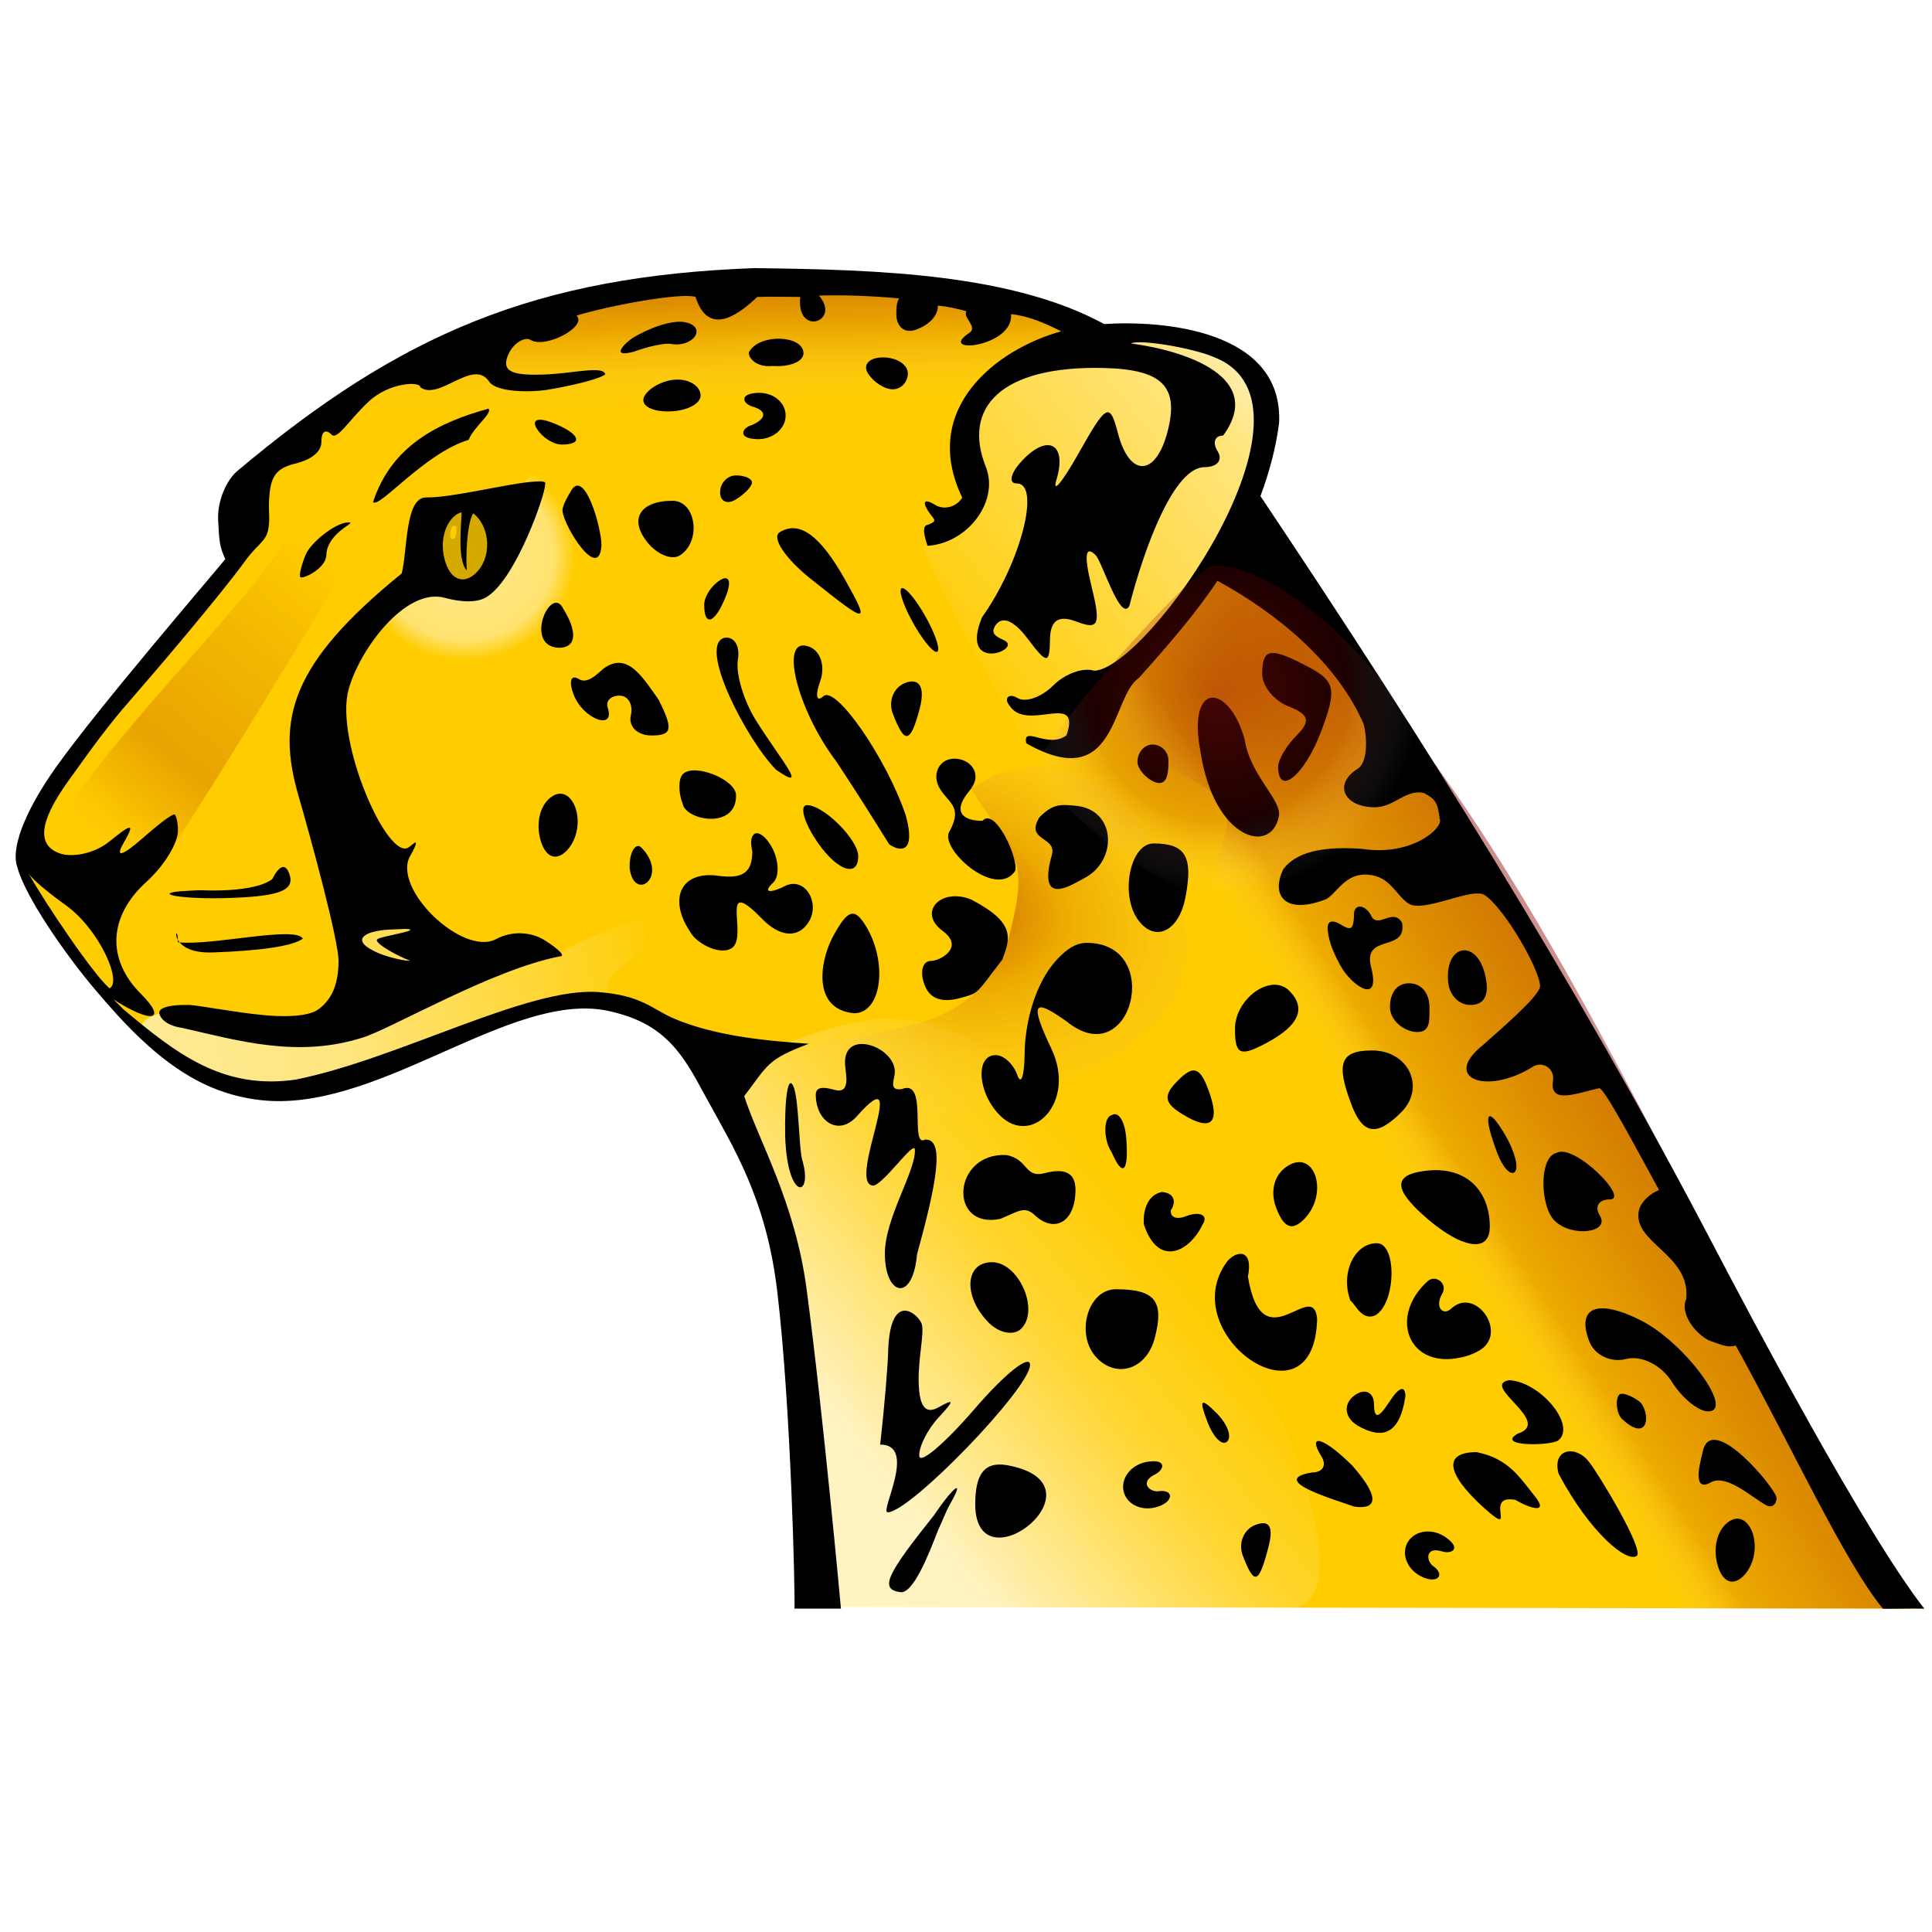
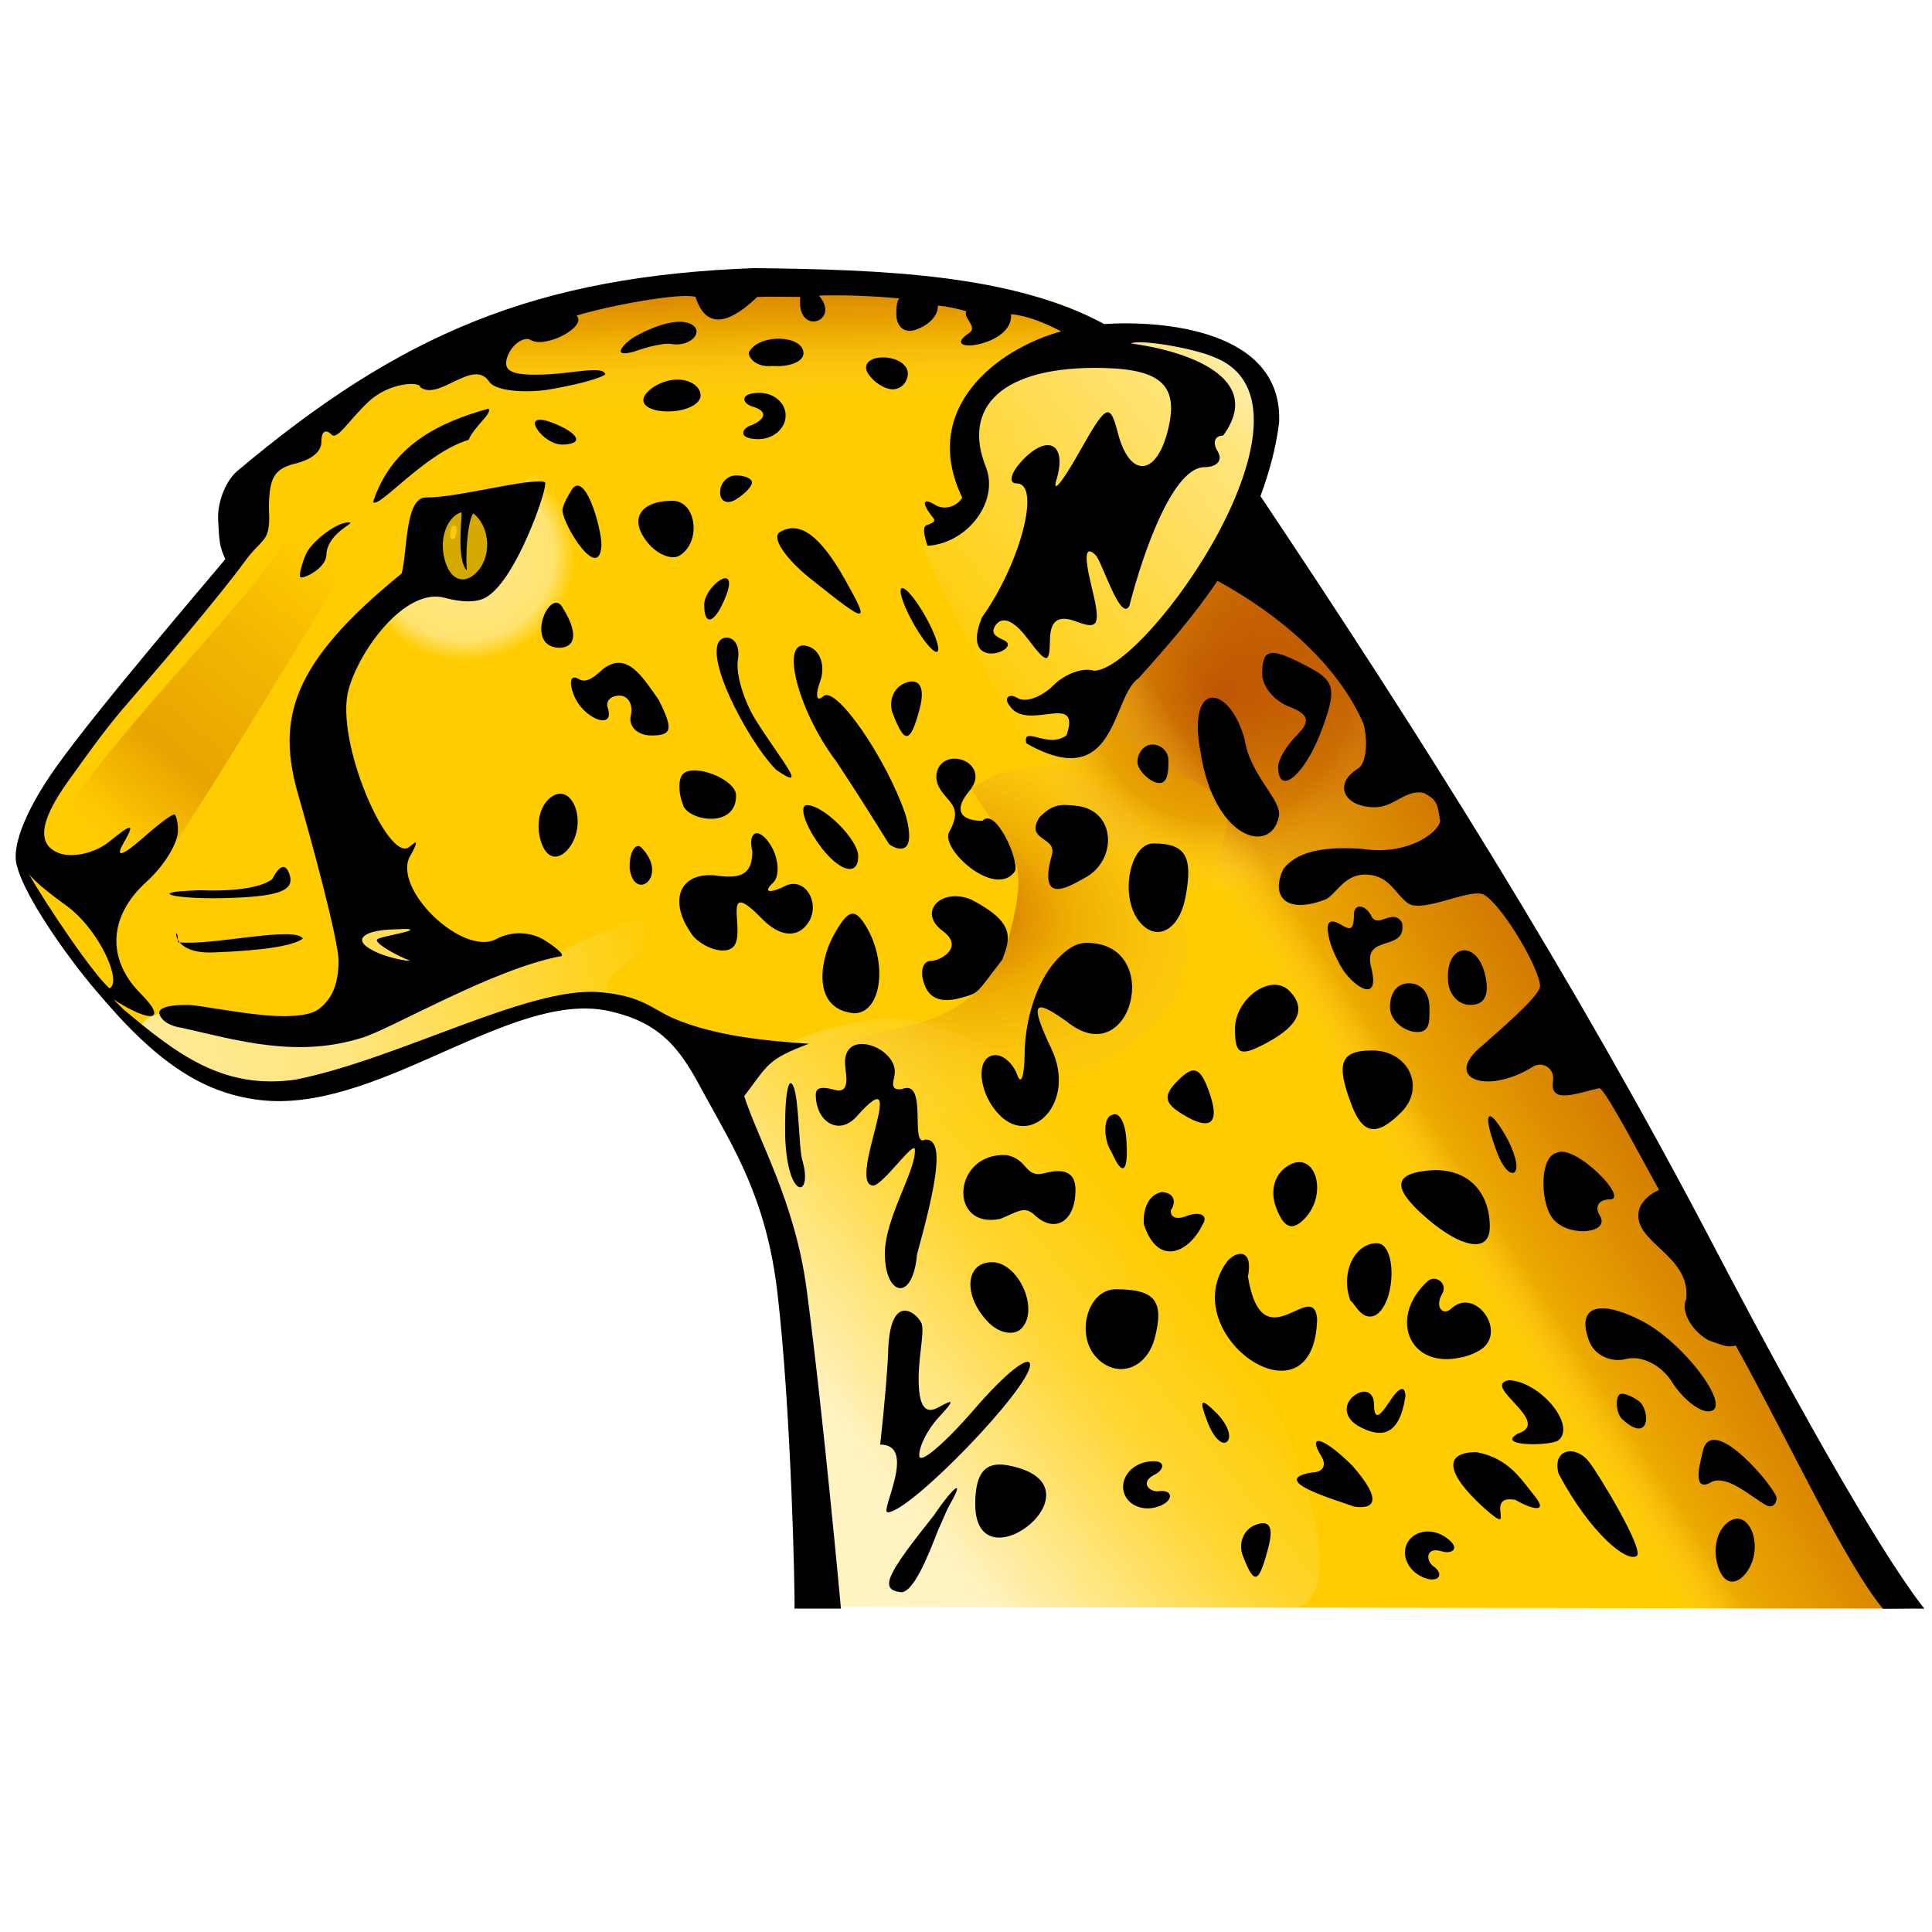
<svg xmlns="http://www.w3.org/2000/svg" xmlns:ns1="http://www.openswatchbook.org/uri/2009/osb" xmlns:xlink="http://www.w3.org/1999/xlink" width="48" height="48" id="svg2" version="1.1">
  <defs id="defs4">
    <linearGradient id="linearGradient5735">
      <stop style="stop-color:#930a0a;stop-opacity:0.469;" offset="0" id="stop5737" />
      <stop id="stop5741" offset="0.641" style="stop-color:#920505;stop-opacity:0.204;" />
      <stop style="stop-color:#ffffff;stop-opacity:0;" offset="1" id="stop5745" />
    </linearGradient>
    <linearGradient id="linearGradient5682">
      <stop id="stop5684" offset="0" style="stop-color:#930a0a;stop-opacity:0.549;" />
      <stop style="stop-color:#920000;stop-opacity:0.168;" offset="0.813" id="stop5686" />
      <stop id="stop5688" offset="1" style="stop-color:#ffffff;stop-opacity:0;" />
    </linearGradient>
    <linearGradient id="linearGradient5674">
      <stop style="stop-color:#930a0a;stop-opacity:0.549;" offset="0" id="stop5676" />
      <stop id="stop5678" offset="0.542" style="stop-color:#920000;stop-opacity:0.168;" />
      <stop style="stop-color:#ffffff;stop-opacity:0;" offset="1" id="stop5680" />
    </linearGradient>
    <linearGradient id="linearGradient5662">
      <stop id="stop5664" offset="0" style="stop-color:#930a0a;stop-opacity:0;" />
      <stop style="stop-color:#920707;stop-opacity:0.097;" offset="0.268" id="stop5666" />
      <stop style="stop-color:#920505;stop-opacity:0.204;" offset="0.667" id="stop5668" />
      <stop style="stop-color:#920000;stop-opacity:0.053;" offset="0.865" id="stop5670" />
      <stop id="stop5672" offset="1" style="stop-color:#ffffff;stop-opacity:0;" />
    </linearGradient>
    <linearGradient id="linearGradient5654">
      <stop id="stop5656" offset="0" style="stop-color:#930a0a;stop-opacity:0.549;" />
      <stop style="stop-color:#920000;stop-opacity:0.168;" offset="0.383" id="stop5658" />
      <stop id="stop5660" offset="1" style="stop-color:#ffffff;stop-opacity:0;" />
    </linearGradient>
    <linearGradient id="linearGradient5646">
      <stop style="stop-color:#ffcc00;stop-opacity:1" offset="0" id="stop5648" />
      <stop id="stop5650" offset="0.749" style="stop-color:#ffe57f;stop-opacity:1;" />
      <stop id="stop5652" offset="1" style="stop-color:#ffffff;stop-opacity:1;" />
    </linearGradient>
    <linearGradient ns1:paint="gradient" id="linearGradient5638">
      <stop id="stop5640" offset="0" style="stop-color:#ffffff;stop-opacity:0.628;" />
      <stop style="stop-color:#ffffff;stop-opacity:0.496;" offset="0.456" id="stop5642" />
      <stop id="stop5644" offset="1" style="stop-color:#ffffff;stop-opacity:0;" />
    </linearGradient>
    <linearGradient id="linearGradient5630">
      <stop id="stop5632" offset="0" style="stop-color:#ffffff;stop-opacity:0.761;" />
      <stop style="stop-color:#ffffff;stop-opacity:0.192;" offset="0.606" id="stop5634" />
      <stop id="stop5636" offset="1" style="stop-color:#ffffff;stop-opacity:0;" />
    </linearGradient>
    <linearGradient id="linearGradient5610" ns1:paint="gradient">
      <stop style="stop-color:#ffffff;stop-opacity:0.628;" offset="0" id="stop5612" />
      <stop id="stop5614" offset="0.805" style="stop-color:#ffffff;stop-opacity:0.496;" />
      <stop style="stop-color:#ffffff;stop-opacity:0;" offset="1" id="stop5616" />
    </linearGradient>
    <linearGradient id="linearGradient3998" ns1:paint="gradient">
      <stop style="stop-color:#ffcc00;stop-opacity:1" offset="0" id="stop4000" />
      <stop id="stop4002" offset="0.54" style="stop-color:#ffe57f;stop-opacity:1" />
      <stop id="stop4004" offset="1" style="stop-color:#ffffff;stop-opacity:1;" />
    </linearGradient>
    <linearGradient ns1:paint="gradient" id="linearGradient3966">
      <stop id="stop3968" offset="0" style="stop-color:#ffffff;stop-opacity:0.628;" />
      <stop style="stop-color:#ffffff;stop-opacity:0.496;" offset="0.68" id="stop3970" />
      <stop id="stop3972" offset="1" style="stop-color:#ffffff;stop-opacity:0;" />
    </linearGradient>
    <linearGradient id="linearGradient3866" ns1:paint="gradient">
      <stop style="stop-color:#ffffff;stop-opacity:0.628;" offset="0" id="stop3868" />
      <stop id="stop3897" offset="0.456" style="stop-color:#ffffff;stop-opacity:0.496;" />
      <stop style="stop-color:#ffffff;stop-opacity:0;" offset="1" id="stop3870" />
    </linearGradient>
    <linearGradient xlink:href="#linearGradient5646" id="linearGradient3898" x1="24.597" y1="1022.915" x2="34.166" y2="1015.194" gradientUnits="userSpaceOnUse" gradientTransform="matrix(1.030741,0,0,1.030741,-3.496089,-34.94182)" />
    <linearGradient xlink:href="#linearGradient5674" id="linearGradient3882" x1="19.179" y1="1014.248" x2="19.263" y2="1018.164" gradientUnits="userSpaceOnUse" gradientTransform="matrix(1.030741,0,0,1.030741,-3.496089,-34.94182)" />
    <linearGradient xlink:href="#linearGradient5630" id="linearGradient3991" x1="20.806" y1="1039.273" x2="27.696" y2="1033.641" gradientUnits="userSpaceOnUse" gradientTransform="matrix(1.030741,0,0,1.030741,-3.496089,-34.94182)" />
    <linearGradient gradientTransform="matrix(1.118087,1.520582,-1.758808,0.9666452,1800.431,14.71017)" y2="1018.164" x2="19.263" y1="1014.183" x1="19.5" gradientUnits="userSpaceOnUse" id="linearGradient4017" xlink:href="#linearGradient5682" />
    <linearGradient id="linearGradient3866-0" ns1:paint="gradient">
      <stop style="stop-color:#ffffff;stop-opacity:0.628;" offset="0" id="stop3868-9" />
      <stop id="stop3897-4" offset="0.456" style="stop-color:#ffffff;stop-opacity:0.496;" />
      <stop style="stop-color:#ffffff;stop-opacity:0;" offset="1" id="stop3870-8" />
    </linearGradient>
    <linearGradient xlink:href="#linearGradient5662" id="linearGradient4057" x1="34.314" y1="1014.788" x2="27.444" y2="1020.588" gradientUnits="userSpaceOnUse" gradientTransform="matrix(1.015219,-0.1782108,0.1782108,1.015219,-208.4016,-6.54366)" />
    <radialGradient xlink:href="#linearGradient5654" id="radialGradient5582" cx="42.493" cy="1018.274" fx="42.493" fy="1018.274" r="5.387" gradientTransform="matrix(1.462978,0.4434276,-0.2915552,0.9619129,258.0307,28.35671)" gradientUnits="userSpaceOnUse" />
    <linearGradient xlink:href="#linearGradient5638" id="linearGradient5608" x1="1.374" y1="1031.329" x2="16.697" y2="1027.665" gradientUnits="userSpaceOnUse" />
    <radialGradient xlink:href="#linearGradient5610" id="radialGradient5628" cx="11.56" cy="1018.163" fx="11.56" fy="1018.163" r="2.517" gradientTransform="matrix(1.083124,0.02078107,-0.01997705,1.041218,19.37279,-42.21323)" gradientUnits="userSpaceOnUse" />
    <radialGradient xlink:href="#linearGradient5735" id="radialGradient5747" cx="30.453" cy="1022.463" fx="30.453" fy="1022.463" r="3.636" gradientTransform="matrix(0.9281038,0.9926043,-1.012467,0.9466757,1037.244,23.44193)" gradientUnits="userSpaceOnUse" />
  </defs>
  <g id="layer1" style="display:inline" transform="translate(0,-1004.362)">
    <path style="fill:#ffcc00;display:inline" d="m 47.697,1044.286 c -1.446,-1.843 -4.331,-7.222 -5.373,-9.22 -3.448,-6.565 -7.245,-12.599 -11.285,-18.632 -0.995,-1.185 -0.698,-2.149 -3.295,-3.825 -2.287,-1.475 -5.645,-1.405 -8.978,-1.443 l -0.407,-0.018 c -5.483,0.195 -8.411,1.624 -12.432,5 -0.286,0.225 -0.427,0.635 -0.4,1.12 0.027,0.479 3.799e-4,0.664 0.152,0.984 -0.288,0.357 -3.169,3.663 -4.241,5.169 -0.834,1.173 -1.075,2.043 -0.91,2.462 0.185,0.702 1.186,2.351 1.841,3.049 0.056,0.058 0.349,0.438 0.544,0.567 -0.121,0.114 1.47,1.419 1.952,1.581 0.525,0.177 1.057,0.588 2.124,0.566 2.677,-0.121 5.831,-2.941 8.142,-2.309 5.071,1.607 4.604,10.942 4.679,14.95 l 27.995,0.041 z" id="path3127-0" />
+     <path style="fill:url(#radialGradient5747);fill-opacity:1;stroke:none;display:inline" d="m 34.862,1027.157 c -5.159,0.666 -7.573,-1.911 -9.194,-3.59 0.272,-0.678 4.511,-4.803 4.47,-5.15 -0.219,-1.847 5.112,3.206 5.923,5.971 0.113,0.96 -0.338,2.99 -1.2,2.769 z" id="path3646-1-9-9-8" />
    <path style="fill:url(#radialGradient5582);fill-opacity:1.0;stroke:none;display:inline" d="m 24.126,1023.958 c 1.086,1.731 1.445,1.667 0.971,3.563 -0.811,3.238 -4.989,2.125 -5.003,3.127 -0.042,2.977 8.507,1.039 9.305,-2.034 0.589,-2.269 -2.235,-6.768 -5.272,-4.657 z" id="path3646-1-9-2" />
    <path style="fill:url(#linearGradient4057);fill-opacity:1.0;stroke:none;display:inline" d="m 0.867,1025.674 c 1.823,-3.129 5.257,-6.16 6.413,-8.187 0.776,-0.095 1.96,-0.055 1.706,0.343 -0.622,0.976 -3.636,6.051 -5.124,8.216 -0.889,0.378 -2.965,0.515 -2.995,-0.373 z" id="path3646-1-9-9" />
    <path style="fill:url(#linearGradient3991);fill-opacity:1.0;stroke:none;display:inline" d="m 20.452,1044.326 c 0,0 -0.334,-0.801 -0.5,-4.168 -0.183,-3.7 -1.774,-8.065 -1.787,-8.751 0.005,-0.662 1.693,-1.36 3.144,-1.652 6.253,-1.395 14.231,15.002 10.542,14.572 z" id="path3646-1-6" />
-     <path style="fill:url(#linearGradient4017);fill-opacity:1;stroke:none;display:inline" d="m 30.397,1018.541 c 6.914,2.669 13.501,21.711 17.41,25.785 -4.929,-8e-4 -10.258,0 -14.782,0.015 -1.176,-0.015 -0.288,-1.333 0.097,-1.985 2.004,-3.403 -5.131,-9.96 -2.691,-17.256 0.522,-1.561 -3.013,-1.88 -2.854,-2.636 0.276,-1.306 1.696,-2.161 2.819,-3.923 z" id="path3646-1-9-1" />
+     <path style="fill:url(#linearGradient4017);fill-opacity:1;stroke:none;display:inline" d="m 30.397,1018.541 c 6.576,2.744 13.422,21.729 17.41,25.785 -4.929,-8e-4 -10.258,0 -14.782,0.015 -1.176,-0.015 -0.288,-1.333 0.097,-1.985 2.004,-3.403 -5.131,-9.96 -2.691,-17.256 0.522,-1.561 -3.013,-1.88 -2.854,-2.636 0.276,-1.306 1.696,-2.161 2.819,-3.923 z" id="path3646-1-9-1" />
    <path style="opacity:0.885;fill:url(#radialGradient5628);fill-opacity:1;stroke:none;display:inline" d="m 10.371,1018.713 c 2.665,1.228 0.936,-2.121 3.804,-3.073 0.874,2.736 0.808,4.842 -1.331,5.592 -1.231,0.431 -2.374,-0.705 -3.575,-0.626 -0.362,0.023 0.054,-0.973 1.102,-1.893 z" id="path3646-1-8" />
    <path style="fill:url(#linearGradient3882);fill-opacity:1.0;stroke:none;display:inline" d="m 8.25,1014.428 c 1.655,-1.43 3.92,-2.259 7.221,-2.946 8.069,-1.11 17.603,1.086 10.467,5.732 -1.22,2.169 0.608,4.587 -0.328,3.002 -1.111,-1.881 -6.709,-6.621 -11.015,-5.149 -3.853,1.318 -5.955,1.133 -6.346,-0.639 z" id="path3646-1-9" />
    <path style="fill:#000000" d="m 42.312,1040.394 c 0.244,-0.938 1.803,0.948 1.826,1.179 0.01,0.071 -0.055,0.293 -0.263,0.182 -0.344,-0.185 -0.953,-0.758 -1.346,-0.577 -0.572,0.343 -0.223,-0.698 -0.217,-0.784 z" id="path3750" />
    <path style="fill:#000000" d="m 23.198,1042.017 c 0.523,-0.771 0.777,-0.926 0.397,-0.271 -0.086,0.149 -0.162,0.368 -0.285,0.622 -0.255,0.668 -0.63,1.592 -0.94,1.551 -0.541,-0.072 -0.318,-0.463 0.828,-1.903 z" id="path3748" />
    <path style="fill:#000000" d="m 36.176,1038.11 c -1.204,0.19 -1.66,-1.05 -0.706,-1.918 0.186,-0.169 0.515,0.047 0.358,0.319 -0.189,0.328 0.024,0.553 0.226,0.364 0.6,-0.56 1.409,0.589 0.727,1.023 -0.227,0.14 -0.441,0.186 -0.605,0.212 z m 3.314,2.587 c 0.226,0.285 1.37,2.175 1.174,2.32 -0.239,0.176 -1.144,-0.548 -1.941,-2.04 -0.174,-0.639 0.445,-0.723 0.767,-0.28 z m -1.994,-2.045 c 0.772,0.042 1.666,1.116 1.227,1.49 -0.177,0.15 -1.59,0.162 -1.014,-0.162 0.891,-0.286 -0.95,-1.198 -0.213,-1.328 z m 0.627,2.871 c 0.377,0.466 -0.114,0.317 -0.467,0.105 -0.841,-0.165 0.104,0.991 -0.786,0.198 -0.947,-0.857 -1.017,-1.386 -0.184,-1.386 0.804,0.16 1.079,0.645 1.437,1.083 z" id="path3744" />
    <path style="fill:#000000" d="m 40.802,1039.262 c -0.074,-0.129 -0.483,-0.339 -0.57,-0.253 -0.104,0.104 -0.078,0.471 0.072,0.612 0.58,0.541 0.71,0.011 0.497,-0.359 z" id="path3742" />
    <path style="fill:#000000" d="m 24.229,1041.75 c 0,-0.716 0.191,-1.077 0.769,-0.99 2.611,0.455 -0.744,3.114 -0.769,0.99 z" id="path3740" />
    <path style="fill:#000000" d="m 24.864,1041.263 c -0.132,-0.132 -0.225,0.103 -0.208,0.52 0.107,0.955 0.487,-0.215 0.208,-0.52 z" id="path3738" />
    <path style="fill:#000000" d="m 32.608,1040.943 c 0.257,0 0.358,-0.178 0.223,-0.396 -0.373,-0.604 0.065,-0.472 0.768,0.23 0.783,0.89 0.523,1.091 0.036,1.014 -0.416,-0.155 -2.192,-0.662 -1.026,-0.848 z" id="path3736" />
    <path style="fill:#000000" d="m 21.868,1040.251 c 0.105,-0.926 0.195,-1.999 0.2,-2.385 0.07,-1.485 0.78,-0.822 0.835,-0.601 0.058,0.234 -0.08,0.805 -0.08,1.35 0,0.677 0.157,0.902 0.495,0.711 0.396,-0.223 0.396,-0.173 0,0.254 -0.272,0.293 -0.488,0.721 -0.48,0.949 0.008,0.229 0.629,-0.297 1.381,-1.169 0.751,-0.871 1.368,-1.362 1.372,-1.089 0.006,0.572 -2.978,3.664 -3.538,3.664 -0.206,0 0.75,-1.683 -0.184,-1.683 z" id="path3734" />
    <path style="fill:#000000" d="m 29.998,1039.687 c -0.215,-0.564 -0.169,-0.61 0.222,-0.222 0.271,0.269 0.392,0.588 0.27,0.71 -0.122,0.122 -0.343,-0.098 -0.492,-0.489 z" id="path3732" />
    <path style="fill:#000000" d="m 33.727,1039.779 c -0.364,-0.225 -0.342,-0.586 -0.034,-0.776 0.241,-0.149 0.441,-0.037 0.444,0.248 0.005,0.377 0.111,0.356 0.39,-0.074 0.231,-0.357 0.386,-0.406 0.39,-0.122 -0.152,0.996 -0.605,1.058 -1.191,0.725 z" id="path3730" />
    <path style="fill:#000000" d="m 30.487,1035.703 c 0.245,-0.289 0.657,-0.308 0.517,0.373 0.357,2.177 1.61,0.017 1.72,1.044 -0.059,2.838 -3.577,0.397 -2.236,-1.417 z" id="path3728" />
    <path style="fill:#000000" d="m 41.534,1038.688 c -0.259,-0.414 -0.758,-0.661 -1.137,-0.562 -0.374,0.098 -0.781,-0.097 -0.911,-0.436 -0.329,-0.858 0.203,-1.071 1.294,-0.516 1.079,0.549 2.332,2.253 1.657,2.253 -0.243,0 -0.649,-0.333 -0.903,-0.739 z" id="path3726" />
    <path style="fill:#000000" d="m 24.568,1037.226 c -0.644,-0.644 -0.601,-1.505 0.076,-1.505 0.666,0 1.191,1.189 0.729,1.651 -0.181,0.181 -0.544,0.116 -0.805,-0.145 z" id="path3724" />
    <path style="fill:#000000" d="m 33.553,1036.68 c -0.258,-0.673 0.089,-1.431 0.655,-1.431 0.5,0 0.478,1.473 -0.026,1.784 -0.346,0.174 -0.519,-0.292 -0.629,-0.354 z" id="path3722" />
    <path style="fill:#000000" d="m 27.261,1038.109 c -0.56,-0.56 -0.249,-1.716 0.462,-1.716 0.974,0 1.207,0.292 0.967,1.212 -0.199,0.761 -0.919,1.015 -1.429,0.505 z" id="path3720" />
    <path style="fill:#000000" d="m 21.984,1035.525 c -0.007,-0.899 0.776,-2.073 0.746,-2.603 -0.014,-0.249 -0.818,0.925 -1.05,0.895 -0.638,-0.083 0.98,-3.269 -0.387,-1.727 -0.459,0.518 -1.025,0.132 -1.025,-0.53 0,-0.194 0.175,-0.202 0.463,-0.122 0.409,0.113 0.283,-0.374 0.266,-0.609 -0.08,-0.974 1.358,-0.432 1.226,0.249 -0.037,0.191 -0.101,0.386 0.184,0.341 0.665,-0.27 0.18,1.476 0.577,1.256 0.496,-0.028 0.289,1.068 -0.2,2.85 -0.111,1.216 -0.795,1.022 -0.799,0 z" id="path3718" />
    <path style="fill:#000000" d="m 35.325,1034.521 c -0.573,-0.527 -0.856,-0.997 0.197,-1.081 0.89,-0.072 1.481,0.48 1.492,1.383 0.009,0.757 -0.825,0.493 -1.688,-0.302 z" id="path3716" />
    <path style="fill:#000000" d="m 38.622,1034.689 c -0.361,-0.361 -0.389,-1.578 0.044,-1.682 0.436,-0.259 1.837,1.154 1.329,1.154 -0.272,0 -0.385,0.178 -0.25,0.396 0.271,0.438 -0.702,0.552 -1.122,0.132 z" id="path3714" />
    <path style="fill:#000000" d="m 25.005,1033.06 c 0.545,0.097 0.445,0.58 0.944,0.449 0.521,-0.136 0.771,-9e-4 0.771,0.415 0,0.796 -0.519,1.091 -1.012,0.628 -0.249,-0.234 -0.396,-0.099 -0.854,0.092 -1.303,0.275 -1.195,-1.655 0.151,-1.585 z" id="path3712" />
    <path style="fill:#000000" d="m 31.708,1034.375 c -0.162,-0.421 -0.049,-0.838 0.284,-1.046 0.685,-0.428 1.03,0.701 0.405,1.326 -0.296,0.296 -0.5,0.214 -0.689,-0.28 z" id="path3710" />
    <path style="fill:#000000" d="m 37.204,1033.02 c -0.382,-0.996 -0.269,-1.253 0.197,-0.45 0.231,0.398 0.337,0.806 0.235,0.908 -0.102,0.103 -0.297,-0.104 -0.432,-0.458 z" id="path3708" />
    <path style="fill:#000000" d="m 27.628,1032.065 c 0.163,-0.1 0.323,0.161 0.354,0.582 0.064,0.846 -0.093,0.974 -0.364,0.34 -0.202,-0.288 -0.217,-0.883 0.01,-0.921 z" id="path3706" />
    <path style="fill:#000000" d="m 19.507,1032.596 c -0.017,-0.993 0.076,-1.549 0.208,-1.236 0.132,0.313 0.13,1.463 0.211,1.805 0.292,0.942 -0.36,1.082 -0.419,-0.569 z" id="path3704" />
    <path style="fill:#000000" d="m 24.841,1032.072 c -0.553,-0.553 -0.618,-1.496 -0.103,-1.496 0.2,0 0.441,0.223 0.537,0.495 0.096,0.272 0.177,0.021 0.182,-0.558 0.005,-0.579 0.193,-1.71 0.868,-2.38 0.17,-0.169 0.383,-0.34 0.662,-0.345 1.951,-0.018 1.135,3.27 -0.485,1.953 -0.786,-0.557 -0.957,-0.536 -0.379,0.681 0.626,1.318 -0.483,2.45 -1.283,1.65 z" id="path3702" />
    <path style="fill:#000000" d="m 29.37,1032.04 c -0.453,-0.28 -0.475,-0.463 -0.101,-0.837 0.374,-0.374 0.536,-0.331 0.739,0.199 0.331,0.863 0.099,1.094 -0.638,0.638 z" id="path3700" />
    <path style="fill:#000000" d="m 33.58,1031.814 c -0.398,-1.037 -0.278,-1.354 0.509,-1.354 0.906,0 1.34,0.921 0.724,1.536 -0.608,0.608 -0.95,0.558 -1.234,-0.182 z" id="path3698" />
    <path style="fill:url(#linearGradient5608);fill-opacity:1.0;stroke:none;display:inline" d="m 3.627,1030.117 c -0.149,-0.314 -0.232,-0.432 0.636,-0.66 1.162,1.105 5.811,-0.223 8.571,-1.037 1.963,-0.579 0.213,-0.201 3.045,-1.233 0.681,1.035 -0.982,1.124 -0.781,1.829 0.039,0.138 -0.373,-0.044 -0.703,0.071 -0.987,0.341 -2.333,0.877 -4.224,1.585 -3.682,1.379 -4.536,0.652 -6.545,-0.555 z" id="path3646-1" />
    <path style="fill:#000000" d="m 18.778,1011.022 c -5.483,0.195 -8.837,1.646 -12.859,5.022 -0.286,0.225 -0.526,0.762 -0.499,1.247 0.027,0.479 0.026,0.642 0.178,0.962 -0.288,0.357 -3.131,3.659 -4.203,5.165 -0.834,1.173 -1.127,2.074 -0.962,2.494 0.185,0.702 1.149,2.113 1.923,3.028 0.735,0.869 1.556,1.752 2.565,2.28 0.634,0.331 1.351,0.508 2.066,0.499 2.85,-0.039 5.953,-2.84 8.264,-2.208 1.306,0.317 1.736,1.088 2.244,2.03 0.733,1.343 1.542,2.591 1.817,4.915 0.348,2.954 0.442,7.548 0.427,7.872 l 1.154,0 c 0,0 -0.44,-4.83 -0.854,-7.943 -0.289,-2.173 -1.207,-3.713 -1.549,-4.79 0.599,-0.785 0.559,-0.906 1.604,-1.301 -0.969,-0.068 -2.316,-0.176 -3.384,-0.641 -0.502,-0.222 -0.767,-0.556 -1.817,-0.641 -1.751,-0.152 -4.998,1.666 -7.551,2.173 -1.818,0.262 -2.98,-0.663 -4.274,-1.745 l -0.249,-0.249 c 0.929,0.601 1.365,0.546 0.677,-0.142 -0.846,-0.846 -0.809,-1.917 0.142,-2.778 0.436,-0.394 0.784,-0.956 0.784,-1.282 0,-0.163 -0.045,-0.419 -0.107,-0.392 -0.098,0.043 -0.29,0.169 -0.748,0.57 -0.538,0.472 -0.713,0.514 -0.499,0.143 0.294,-0.511 0.216,-0.5 -0.356,-0.037 -0.366,0.297 -0.931,0.406 -1.247,0.285 -0.484,-0.186 -0.575,-0.679 0.249,-1.817 0.611,-0.85 0.966,-1.349 1.532,-1.994 0.565,-0.646 2.181,-2.538 2.85,-3.455 0.314,-0.431 0.514,-0.473 0.57,-0.784 0.056,-0.311 -0.017,-0.466 0.036,-0.926 0.053,-0.46 0.244,-0.616 0.677,-0.712 0.367,-0.104 0.606,-0.28 0.606,-0.534 0,-0.254 0.102,-0.325 0.249,-0.178 0.147,0.147 0.42,-0.344 0.926,-0.819 0.506,-0.476 1.283,-0.511 1.282,-0.356 0.47,0.347 1.314,-0.73 1.71,-0.142 0.132,0.213 0.753,0.288 1.389,0.214 0.556,-0.087 1.338,-0.264 1.496,-0.392 -0.041,-0.218 -0.756,-0.035 -1.425,0 -0.886,0.042 -1.151,-0.064 -0.997,-0.463 0.116,-0.301 0.419,-0.485 0.57,-0.392 0.36,0.223 1.415,-0.33 1.14,-0.606 0.822,-0.253 2.613,-0.579 2.956,-0.463 0.287,0.902 0.932,0.577 1.532,0 0.368,-0.012 0.711,0 1.069,0 -0.107,0.998 1.028,0.613 0.463,-0.034 0.686,-0.018 1.37,0.012 1.995,0.071 -0.07,0.093 -0.071,0.272 -0.071,0.392 0,0.309 0.204,0.478 0.463,0.392 0.391,-0.131 0.572,-0.38 0.57,-0.606 0.247,0.024 0.5,0.08 0.712,0.142 -0.109,0.14 0.287,0.392 0.071,0.534 -0.84,0.556 1.111,0.356 1.033,-0.463 0.394,0.036 0.808,0.203 1.247,0.427 -1.601,0.439 -3.523,1.921 -2.458,4.132 -0.137,0.222 -0.44,0.324 -0.677,0.178 -0.244,-0.151 -0.327,-0.099 -0.178,0.142 0.144,0.233 0.274,0.246 0,0.356 -0.587,0.053 1.738,3.738 2.453,5.432 2.25,1.273 2.104,-1.171 2.783,-1.621 0.746,-0.832 1.419,-1.61 1.959,-2.422 1.539,0.841 2.989,2.072 3.633,3.562 0.115,0.49 0.055,0.982 -0.142,1.104 -0.624,0.386 -0.352,0.962 0.427,0.962 0.487,-0.012 0.765,-0.455 1.211,-0.356 0.281,0.15 0.344,0.23 0.392,0.641 0.111,0.217 -0.686,0.942 -1.923,0.748 -1.061,-0.078 -1.658,0.108 -1.959,0.499 -0.318,0.65 0.028,1.155 1.069,0.748 0.27,-0.163 0.476,-0.652 1.033,-0.606 0.557,0.046 0.668,0.481 0.997,0.712 0.362,0.255 1.553,-0.393 1.888,-0.214 0.5,0.316 1.408,1.902 1.389,2.28 -0.013,0.247 -1.077,1.147 -1.425,1.46 -1.023,0.821 0.091,1.254 1.247,0.534 0.207,-0.142 0.552,0.011 0.499,0.356 -0.091,0.592 0.611,0.295 1.14,0.178 0.097,-0.055 0.713,1.09 1.496,2.529 -0.209,0.077 -0.452,0.292 -0.499,0.499 -0.183,0.81 1.288,1.092 1.175,2.208 -0.163,0.346 0.204,0.851 0.57,1.033 0.388,0.14 0.468,0.17 0.661,0.125 1.408,2.553 2.698,5.371 3.653,6.535 0.141,0.012 0.796,-0.013 1.029,0 -1.446,-1.843 -4.301,-7.227 -5.343,-9.225 -3.407,-6.488 -7.162,-12.454 -11.149,-18.415 0.21,-0.572 0.379,-1.167 0.463,-1.817 0.11,-2.332 -2.938,-2.553 -4.346,-2.458 -2.278,-1.235 -5.524,-1.353 -8.656,-1.389 z m -5.521,5.307 c -0.605,0.037 -2.016,0.401 -2.671,0.392 -0.526,0 -0.458,1.304 -0.606,1.888 -2.77,2.248 -3.113,3.63 -2.565,5.521 0.284,0.98 1.008,3.612 0.997,4.132 -0.01,0.52 -0.141,0.91 -0.499,1.175 -0.358,0.266 -1.389,0.142 -1.389,0.142 -0.625,-0.056 -1.655,-0.249 -1.817,-0.249 -0.605,-0.01 -0.773,0.1 -0.748,0.214 0.015,0.07 0.112,0.291 0.57,0.356 1.393,0.316 2.851,0.749 4.452,0.249 0.653,-0.178 3.272,-1.722 4.951,-2.03 0.109,-0.019 -0.077,-0.192 -0.392,-0.392 -0.338,-0.217 -0.821,-0.244 -1.211,-0.035 -0.834,0.447 -2.602,-1.262 -2.137,-2.066 0.082,-0.143 0.148,-0.281 0.142,-0.321 -0.006,-0.041 -0.083,0.04 -0.178,0.107 -0.519,0.369 -1.845,-2.645 -1.496,-3.918 0.275,-1.002 1.419,-2.543 2.387,-2.28 0.387,0.105 0.814,0.143 1.069,-0.037 0.718,-0.468 1.452,-2.584 1.425,-2.778 0.038,-0.086 -0.083,-0.083 -0.285,-0.071 z" id="path3127" />
    <path style="fill:#ffcc00" d="m 0.711,1026.063 c 0.126,0.197 0.672,0.61 0.914,0.782 0.826,0.586 1.419,1.9 1.098,2.072 -0.382,-0.309 -1.612,-2.131 -2.012,-2.853 z" id="path3125" />
    <path style="fill:#000000" d="m 33.639,1027.134 c -0.017,0.288 -0.059,0.364 -0.313,0.207 -0.252,-0.155 -0.362,-0.088 -0.338,0.135 0.021,0.197 0.073,0.432 0.312,0.872 0.273,0.501 1.019,1.015 0.764,0.042 -0.214,-0.853 0.895,-0.35 0.77,-1.101 -0.225,-0.401 -0.622,0.193 -0.781,-0.203 -0.154,-0.264 -0.442,-0.286 -0.414,0.051 z" id="path3123" />
    <path style="fill:#000000" d="m 30.682,1029.929 c 0,-0.763 0.901,-1.401 1.348,-0.953 0.432,0.432 0.246,0.864 -0.555,1.293 -0.665,0.356 -0.792,0.301 -0.792,-0.34 z" id="path3688" />
    <path style="fill:#000000" d="m 9.268,1016.836 c 0.463,-1.412 1.633,-1.979 2.867,-2.321 0.115,0.105 -0.366,0.454 -0.492,0.775 -1.09,0.328 -2.225,1.717 -2.375,1.546 z" id="path3686" />
    <path style="fill:#000000" d="m 14.177,1016.572 c 0.338,-0.613 0.768,0.899 0.766,1.335 -0.054,0.928 -0.926,-0.443 -0.968,-0.851 -0.01,-0.149 0.203,-0.483 0.203,-0.483 z" id="path3682" />
    <path style="fill:#ffdd55" d="m 9.365,1027.709 c 0.011,-0.066 0.762,-0.174 0.831,-0.241 -0.016,-0.046 -0.222,-0.019 -0.508,-0.011 -0.665,0.034 -0.926,0.257 -0.442,0.509 0.311,0.178 0.876,0.285 0.939,0.262 -0.299,-0.106 -0.879,-0.431 -0.819,-0.521 z" id="path3680" />
    <path style="fill:#000000" d="m 22.973,1028.839 c -0.128,-0.333 -0.055,-0.604 0.162,-0.604 0.218,0 0.843,-0.335 0.284,-0.746 -0.629,-0.462 -0.044,-1.084 0.708,-0.779 1.117,0.58 0.973,0.963 0.776,1.491 -0.669,0.888 -0.602,0.824 -0.963,0.934 -0.356,0.108 -0.793,0.157 -0.966,-0.295 z" id="path3676" />
    <path style="fill:#000000" d="m 20.676,1027.665 c 0.373,-0.697 0.54,-0.765 0.817,-0.328 0.577,0.911 0.417,2.199 -0.272,2.199 -1.038,-0.094 -0.856,-1.266 -0.544,-1.871 z" id="path3672" />
    <path style="fill:#000000" d="m 34.533,1029.386 c 0,-0.327 0.148,-0.594 0.474,-0.594 0.327,0 0.507,0.267 0.507,0.594 0,0.327 0.027,0.616 -0.3,0.616 -0.327,0 -0.681,-0.289 -0.681,-0.616 z" id="path3668" />
    <path style="fill:#000000" d="m 35.979,1028.759 c -0.087,-0.927 0.683,-1.079 0.908,-0.217 0.134,0.51 0.01,0.788 -0.351,0.788 -0.306,0 -0.528,-0.258 -0.557,-0.571 z" id="path3666" />
    <path style="fill:#000000" d="m 17.224,1027.624 c -0.666,-0.892 -0.33,-1.636 0.616,-1.504 0.636,0.088 0.847,-0.094 0.851,-0.608 -0.12,-0.493 0.154,-0.629 0.453,-0.157 0.2,0.316 0.241,0.773 0.062,0.939 -0.239,0.221 -0.119,0.273 0.238,0.112 0.573,-0.355 1.034,0.503 0.542,0.996 -0.252,0.252 -0.64,0.202 -1.036,-0.195 -1.014,-1.048 -0.484,0.124 -0.672,0.585 -0.139,0.341 -0.744,0.168 -1.053,-0.167 z" id="path3664" />
    <path style="fill:#000000" d="m 25.821,1024.672 c 0.344,-0.355 0.552,-0.324 0.902,-0.292 1.024,0.094 1.045,1.378 0.212,1.802 -0.292,0.149 -1.182,0.76 -0.798,-0.594 0.112,-0.444 -0.671,-0.331 -0.316,-0.917 z m -0.598,1.324 c -0.484,0.739 -1.941,-0.599 -1.623,-0.996 0.337,-0.634 -0.079,-0.701 -0.281,-1.101 l 0,-6e-4 c -0.157,-0.333 0.029,-0.688 0.394,-0.688 0.389,0 0.726,0.374 0.377,0.792 -0.46,0.551 -0.146,0.753 0.318,0.753 0.318,-0.354 0.901,0.944 0.815,1.239 z m -4.443,-2.712 c -0.978,-1.29 -1.447,-3.151 -0.673,-2.854 0.281,0.107 0.402,0.49 0.271,0.855 -0.13,0.363 -0.094,0.531 0.08,0.374 0.307,-0.278 1.571,1.552 2.045,2.96 0.258,0.936 -0.125,0.916 -0.411,0.72 -0.456,-0.735 -0.878,-1.401 -1.312,-2.055 z" id="path3662" />
    <path id="path3660" style="fill:#000000" d="m 4.938,1026.479 c 1.537,0.062 1.834,-0.287 1.834,-0.287 0,0 0.251,-0.55 0.411,-0.133 0.158,0.413 -0.203,0.567 -1.43,0.611 -1.209,0.045 -1.967,-0.099 -1.277,-0.165 z" />
    <path style="fill:#000000" d="m 15.644,1025.938 c -0.017,-0.417 0.157,-0.651 0.288,-0.52 0.704,0.713 -0.175,1.377 -0.288,0.52 z" id="path3656" />
    <path style="fill:#000000" d="m 29.828,1023.056 c -0.347,-1.83 0.725,-1.691 1.095,-0.32 0.145,0.914 0.928,1.494 0.85,1.906 -0.185,0.973 -1.609,0.583 -1.944,-1.586 z" id="path3654" />
    <path style="fill:#000000" d="m 20.225,1025.158 c -0.272,-0.436 -0.351,-0.792 -0.174,-0.792 0.413,0 1.271,0.856 1.271,1.268 0,0.584 -0.597,0.325 -1.096,-0.475 z" id="path3650" />
    <path style="fill:#000000" d="m 16.961,1024.334 c -0.112,-0.292 -0.109,-0.625 0.006,-0.74 0.281,-0.281 1.32,0.136 1.32,0.528 0.013,0.849 -1.238,0.634 -1.326,0.212 z" id="path3646" />
    <path style="fill:#000000" d="m 31.755,1023.409 c 0,-0.174 0.208,-0.525 0.462,-0.779 0.352,-0.352 0.305,-0.522 -0.198,-0.716 -0.363,-0.139 -0.66,-0.502 -0.66,-0.805 0,-0.655 0.204,-0.682 1.181,-0.159 0.633,0.339 0.672,0.555 0.283,1.584 -0.413,1.093 -1.068,1.631 -1.068,0.875 z" id="path3640" />
    <path style="fill:#000000" d="m 17.987,1020.211 c 0.249,-0.052 0.405,0.193 0.346,0.54 -0.059,0.347 0.147,1.033 0.457,1.524 0.612,0.971 1.336,1.796 0.493,1.213 -0.735,-0.746 -1.94,-3.075 -1.296,-3.277 z" id="path3880" />
    <path style="fill:#000000" d="m 16.362,1021.744 c 0.37,0.737 0.339,0.891 -0.178,0.891 -0.344,-2e-4 -0.574,-0.223 -0.512,-0.495 0.063,-0.272 -0.063,-0.495 -0.279,-0.495 -0.216,-10e-5 -0.349,0.133 -0.295,0.297 0.196,0.588 -0.614,0.282 -0.844,-0.318 -0.13,-0.338 -0.072,-0.513 0.129,-0.39 0.2,0.124 0.426,-0.095 0.608,-0.258 0.594,-0.444 0.978,0.217 1.371,0.768 z" id="path3638" />
    <path style="fill:#000000" d="m 28.26,1023.289 c 0,-0.218 0.156,-0.429 0.374,-0.429 0.218,0 0.396,0.178 0.396,0.396 0,0.218 -0.004,0.56 -0.222,0.56 -0.218,0 -0.549,-0.309 -0.549,-0.527 z" id="path3636" />
    <path style="fill:#000000" d="m 22.181,1022.092 c -0.118,-0.309 0.02,-0.652 0.309,-0.763 0.358,-0.137 0.497,0.113 0.361,0.633 -0.238,0.91 -0.384,0.874 -0.669,0.13 z" id="path3634" />
    <path style="fill:#000000" d="m 13.995,1019.488 c 0.353,0.566 0.331,0.968 -0.108,0.968 -0.894,-0.032 -0.197,-1.602 0.108,-0.968 z" id="path3628" />
    <path style="fill:#000000" d="m 22.645,1019.765 c -0.233,-0.436 -0.335,-0.792 -0.226,-0.792 0.109,0 0.389,0.357 0.622,0.792 0.233,0.436 0.335,0.792 0.226,0.792 -0.109,0 -0.389,-0.356 -0.622,-0.792 z" id="path3626" />
    <path style="fill:#000000" d="m 20.144,1018.746 c -0.635,-0.508 -0.983,-1.03 -0.773,-1.161 0.49,-0.302 1.008,0.077 1.635,1.197 0.619,1.107 0.566,1.105 -0.861,-0.037 z" id="path3624" />
    <path style="fill:#000000" d="m 16.098,1017.852 c -0.482,-0.58 -0.208,-1.048 0.612,-1.048 0.59,0 0.723,1.021 0.177,1.359 -0.193,0.12 -0.548,-0.02 -0.789,-0.31 z" id="path3622" />
    <path style="fill:#000000" d="m 17.495,1019.393 c 0,-0.205 0.176,-0.481 0.392,-0.615 0.225,-0.139 0.291,0.02 0.156,0.373 -0.263,0.686 -0.547,0.812 -0.547,0.242 z" id="path3620" />
    <path style="fill:#000000" d="m 7.613,1018.104 c 0.158,-0.315 0.815,-0.826 1.096,-0.755 0.02,0.04 -0.588,0.31 -0.6,0.798 -0.008,0.336 -0.566,0.601 -0.643,0.556 -0.057,-0.033 0.068,-0.443 0.147,-0.599 z" id="path3616" />
    <path style="fill:#000000" d="m 17.891,1016.593 c 0,-0.231 0.178,-0.419 0.396,-0.419 0.218,0 0.396,0.078 0.396,0.175 0,0.096 -0.178,0.285 -0.396,0.42 -0.218,0.134 -0.396,0.056 -0.396,-0.175 z" id="path3610" />
    <path style="fill:#000000" d="m 13.339,1015.016 c -0.139,-0.225 0.02,-0.291 0.373,-0.156 0.686,0.263 0.812,0.547 0.242,0.547 -0.205,0 -0.482,-0.176 -0.615,-0.392 z" id="path3606" />
    <path style="fill:#000000" d="m 18.673,1014.925 c 0.322,-0.135 0.436,-0.342 0.02,-0.463 -0.229,-0.064 -0.35,-0.318 0.133,-0.34 0.381,-0.017 0.693,0.236 0.693,0.563 0,0.327 -0.312,0.592 -0.693,0.588 -0.542,-0.012 -0.368,-0.294 -0.153,-0.348 z" id="path3604" />
    <path style="fill:#000000" d="m 21.564,1013.638 c -0.135,-0.218 0.033,-0.396 0.373,-0.396 0.34,0 0.618,0.178 0.618,0.396 0,0.218 -0.168,0.396 -0.373,0.396 -0.205,0 -0.483,-0.178 -0.618,-0.396 z" id="path3602" />
    <path style="fill:#000000" d="m 16.019,1014.188 c 0.135,-0.218 0.502,-0.396 0.816,-0.396 0.314,0 0.571,0.178 0.571,0.396 0,0.218 -0.367,0.396 -0.816,0.396 -0.449,0 -0.705,-0.178 -0.571,-0.396 z" id="path3600" />
    <path style="fill:#000000" d="m 18.626,1013.083 c 0.271,-0.439 1.336,-0.393 1.336,0.057 0,0.204 -0.344,0.346 -0.765,0.314 -0.483,0.052 -0.658,-0.3 -0.571,-0.371 z" id="path3598" />
    <path style="fill:#000000" d="m 15.721,1012.757 c 0.386,-0.236 0.972,-0.457 1.302,-0.389 0.56,0.114 0.206,0.641 -0.362,0.538 -0.143,-0.025 -0.555,0.061 -0.916,0.194 -0.627,0.168 -0.178,-0.248 -0.024,-0.343 z" id="path3596" />
    <path id="path3660-1" style="fill:#000000" d="m 4.421,1027.772 c 0.827,0.097 2.911,-0.416 3.103,-0.091 -0.233,0.181 -1.008,0.301 -2.235,0.344 -1.209,0.044 -0.868,-0.885 -0.868,-0.254 z" />
    <path style="fill:#000000" d="m 28.279,1027.221 c -0.46,-0.622 -0.204,-1.904 0.379,-1.904 0.799,0 0.99,0.325 0.793,1.344 -0.163,0.844 -0.754,1.127 -1.172,0.56 z" id="path3720-1" />
    <path style="fill:#000000" d="m 13.435,1025.254 c -0.128,-0.422 -0.025,-0.866 0.238,-1.074 0.54,-0.428 0.951,0.632 0.458,1.257 -0.234,0.296 -0.546,0.31 -0.696,-0.183 z" id="path3710-7" />
    <path style="fill:url(#linearGradient3898);fill-opacity:1.0;stroke:none" d="m 22.905,1017.924 c 1.043,0.038 1.95,-1.056 1.585,-1.971 -0.58,-1.453 0.365,-2.514 2.948,-2.448 1.451,0.038 1.86,0.468 1.569,1.582 -0.293,1.121 -0.942,1.144 -1.231,0.042 -0.203,-0.778 -0.279,-0.746 -0.974,0.487 -0.416,0.738 -0.667,1.037 -0.554,0.663 0.27,-0.897 -0.222,-1.156 -0.865,-0.46 -0.281,0.304 -0.334,0.554 -0.122,0.554 0.609,0 0.092,1.991 -0.865,3.327 -0.56,1.377 0.964,0.823 0.582,0.588 -0.128,-0.078 -0.4,-0.141 -0.257,-0.371 0.164,-0.265 0.454,-0.156 0.798,0.297 0.5,0.66 0.556,0.654 0.568,0.026 0.009,-0.468 0.214,-0.605 0.663,-0.433 0.55,0.211 0.605,0.078 0.365,-0.892 -0.188,-0.759 -0.148,-1.018 0.108,-0.757 0.159,0.161 0.611,1.661 0.834,1.261 0.367,-1.42 1.098,-3.451 1.871,-3.451 0.313,0 0.459,-0.174 0.325,-0.392 -0.135,-0.218 -0.075,-0.392 0.135,-0.392 1.054,-1.442 -0.913,-2.107 -2.291,-2.289 0.197,-0.111 1.549,0.107 2.102,0.355 2.921,1.199 -1.696,7.747 -3.016,7.776 -0.27,-0.089 -0.722,0.073 -1.014,0.365 -0.292,0.292 -0.692,0.435 -0.893,0.311 -0.2,-0.124 -0.352,0 -0.196,0.189 0.431,0.679 1.796,-0.376 1.418,0.738 -0.458,0.347 -1.078,-0.249 -1.005,0.182 -0.892,-1.605 -1.904,-3.268 -2.585,-4.886 z" id="path3644-1" />
    <path style="fill:#d4aa00;fill-opacity:1;stroke:none" d="m 11.754,1017.114 c 0.432,0.327 0.489,1.128 0.031,1.52 -0.288,0.246 -0.609,0.125 -0.739,-0.375 -0.163,-0.628 0.148,-1.114 0.424,-1.169 -0.019,0.406 -0.102,1.205 0.128,1.447 -0.032,-0.376 0.009,-1.182 0.157,-1.422 z" id="path3151" />
    <path style="fill:#ffcc00;fill-opacity:1;stroke:none" d="m 11.187,1017.634 c 0.009,-0.092 0.018,-0.207 0.094,-0.209 0.046,-0.01 0.07,0.029 0.061,0.121 -0.009,0.091 -0.018,0.207 -0.094,0.209 -0.046,0 -0.071,-0.032 -0.061,-0.121 z" id="path3154" />
    <path style="fill:#000000;display:inline" d="m 42.679,1043.266 c -0.128,-0.421 -0.025,-0.866 0.238,-1.074 0.54,-0.428 0.951,0.632 0.458,1.257 -0.234,0.296 -0.546,0.31 -0.696,-0.183 z" id="path3710-7-1" />
    <path style="fill:#000000;display:inline" d="m 30.877,1043.013 c -0.118,-0.309 0.02,-0.652 0.309,-0.763 0.358,-0.137 0.461,0.042 0.325,0.561 -0.238,0.91 -0.348,0.945 -0.634,0.201 z" id="path3634-7" />
    <path style="fill:#000000;display:inline" d="m 35.827,1042.906 c -0.394,-0.123 -0.407,0.198 -0.238,0.352 0.353,0.236 0.111,0.486 -0.312,0.253 -0.334,-0.185 -0.468,-0.563 -0.297,-0.842 0.171,-0.279 0.575,-0.341 0.898,-0.14 0.456,0.293 0.202,0.456 -0.051,0.377 z" id="path3604-4" />
    <path style="fill:#000000;display:inline" d="m 28.863,1033.977 c 0.283,0.014 0.384,0.221 0.224,0.457 -0.008,0.225 0.22,0.2 0.332,0.161 0.393,-0.162 0.615,-0.043 0.457,0.193 -0.334,0.699 -1.114,1.06 -1.458,-0.011 -0.022,-0.317 0.077,-0.725 0.446,-0.8 z" id="path3730-1" />
    <path style="fill:#000000;display:inline" d="m 28.693,1040.995 c -0.371,0.181 -0.16,0.423 0.069,0.419 0.418,-0.07 0.415,0.277 -0.054,0.398 -0.37,0.095 -0.727,-0.088 -0.794,-0.408 -0.067,-0.32 0.184,-0.643 0.558,-0.718 0.533,-0.099 0.46,0.193 0.221,0.309 z" id="path3604-4-7" />
-     <path style="fill:url(#radialGradient5747);fill-opacity:1;stroke:none;display:inline" d="m 34.862,1027.157 c -5.159,0.666 -7.573,-1.911 -9.194,-3.59 0.127,-0.771 3.998,-5.133 4.47,-5.15 1.859,-0.069 5.112,3.206 5.923,5.971 0.113,0.96 -0.338,2.99 -1.2,2.769 z" id="path3646-1-9-9-8" />
  </g>
  <g id="layer2" style="display:inline" transform="translate(0,-1004.362)" />
</svg>
